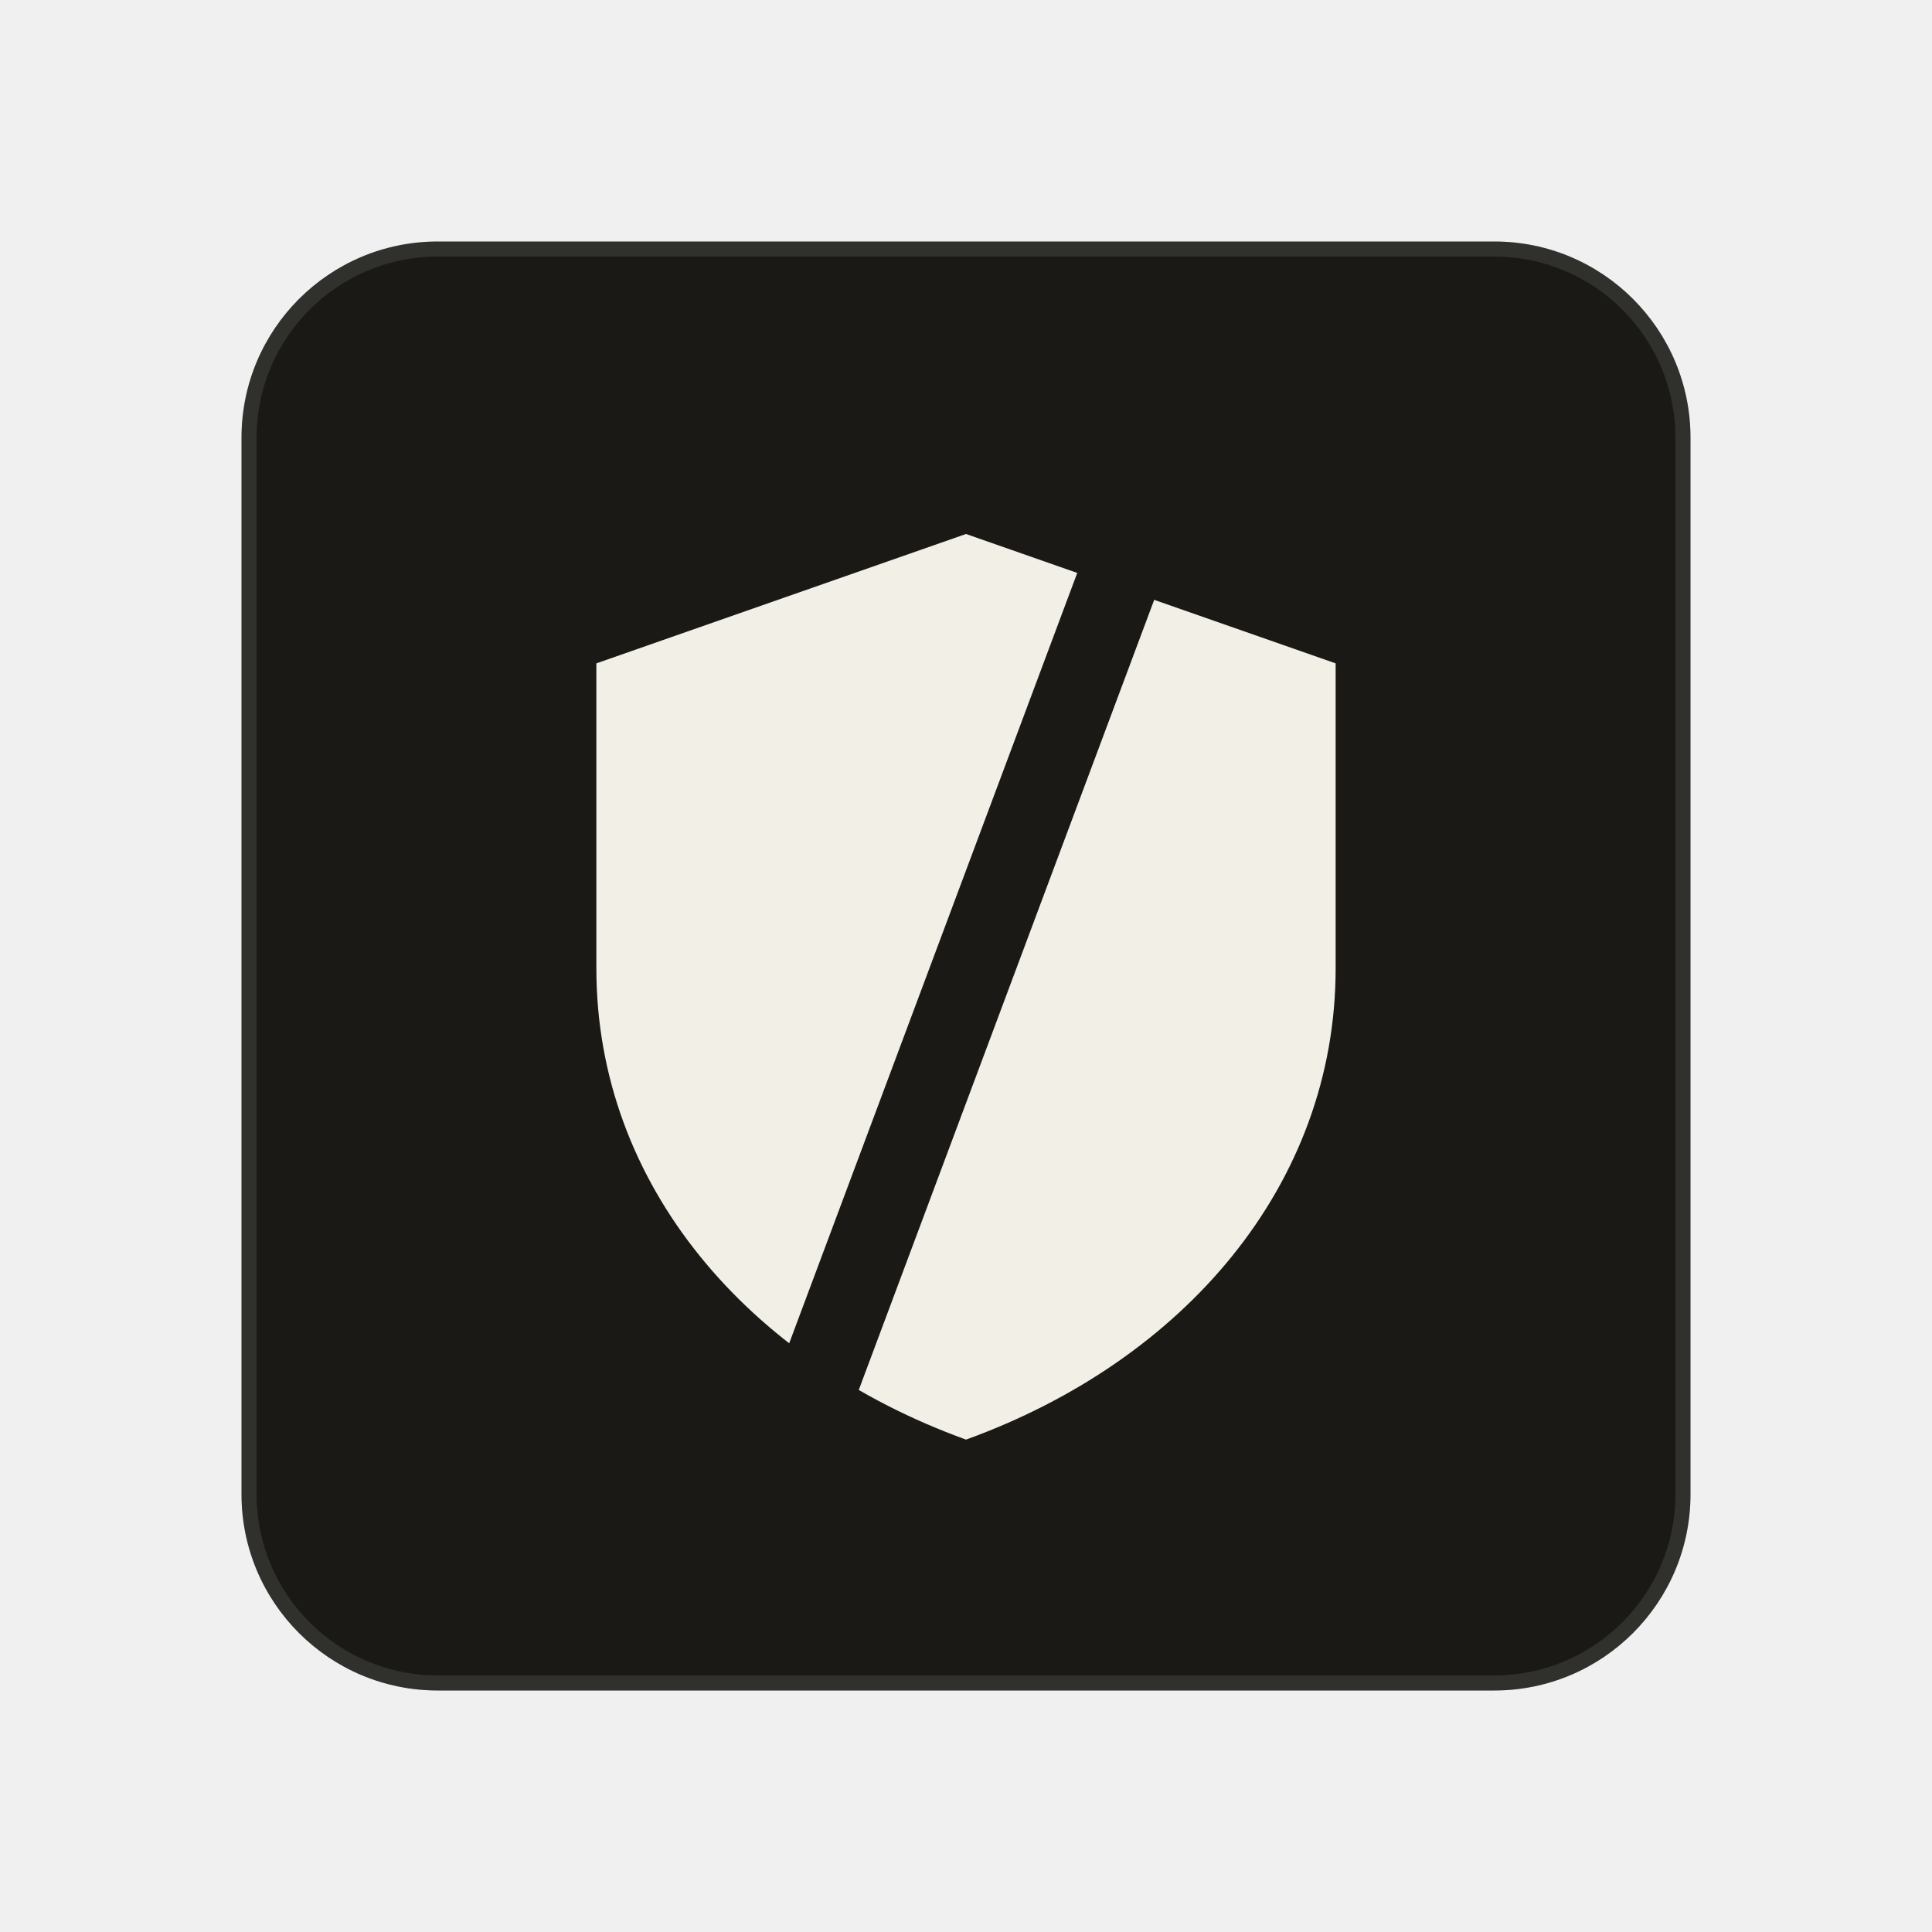
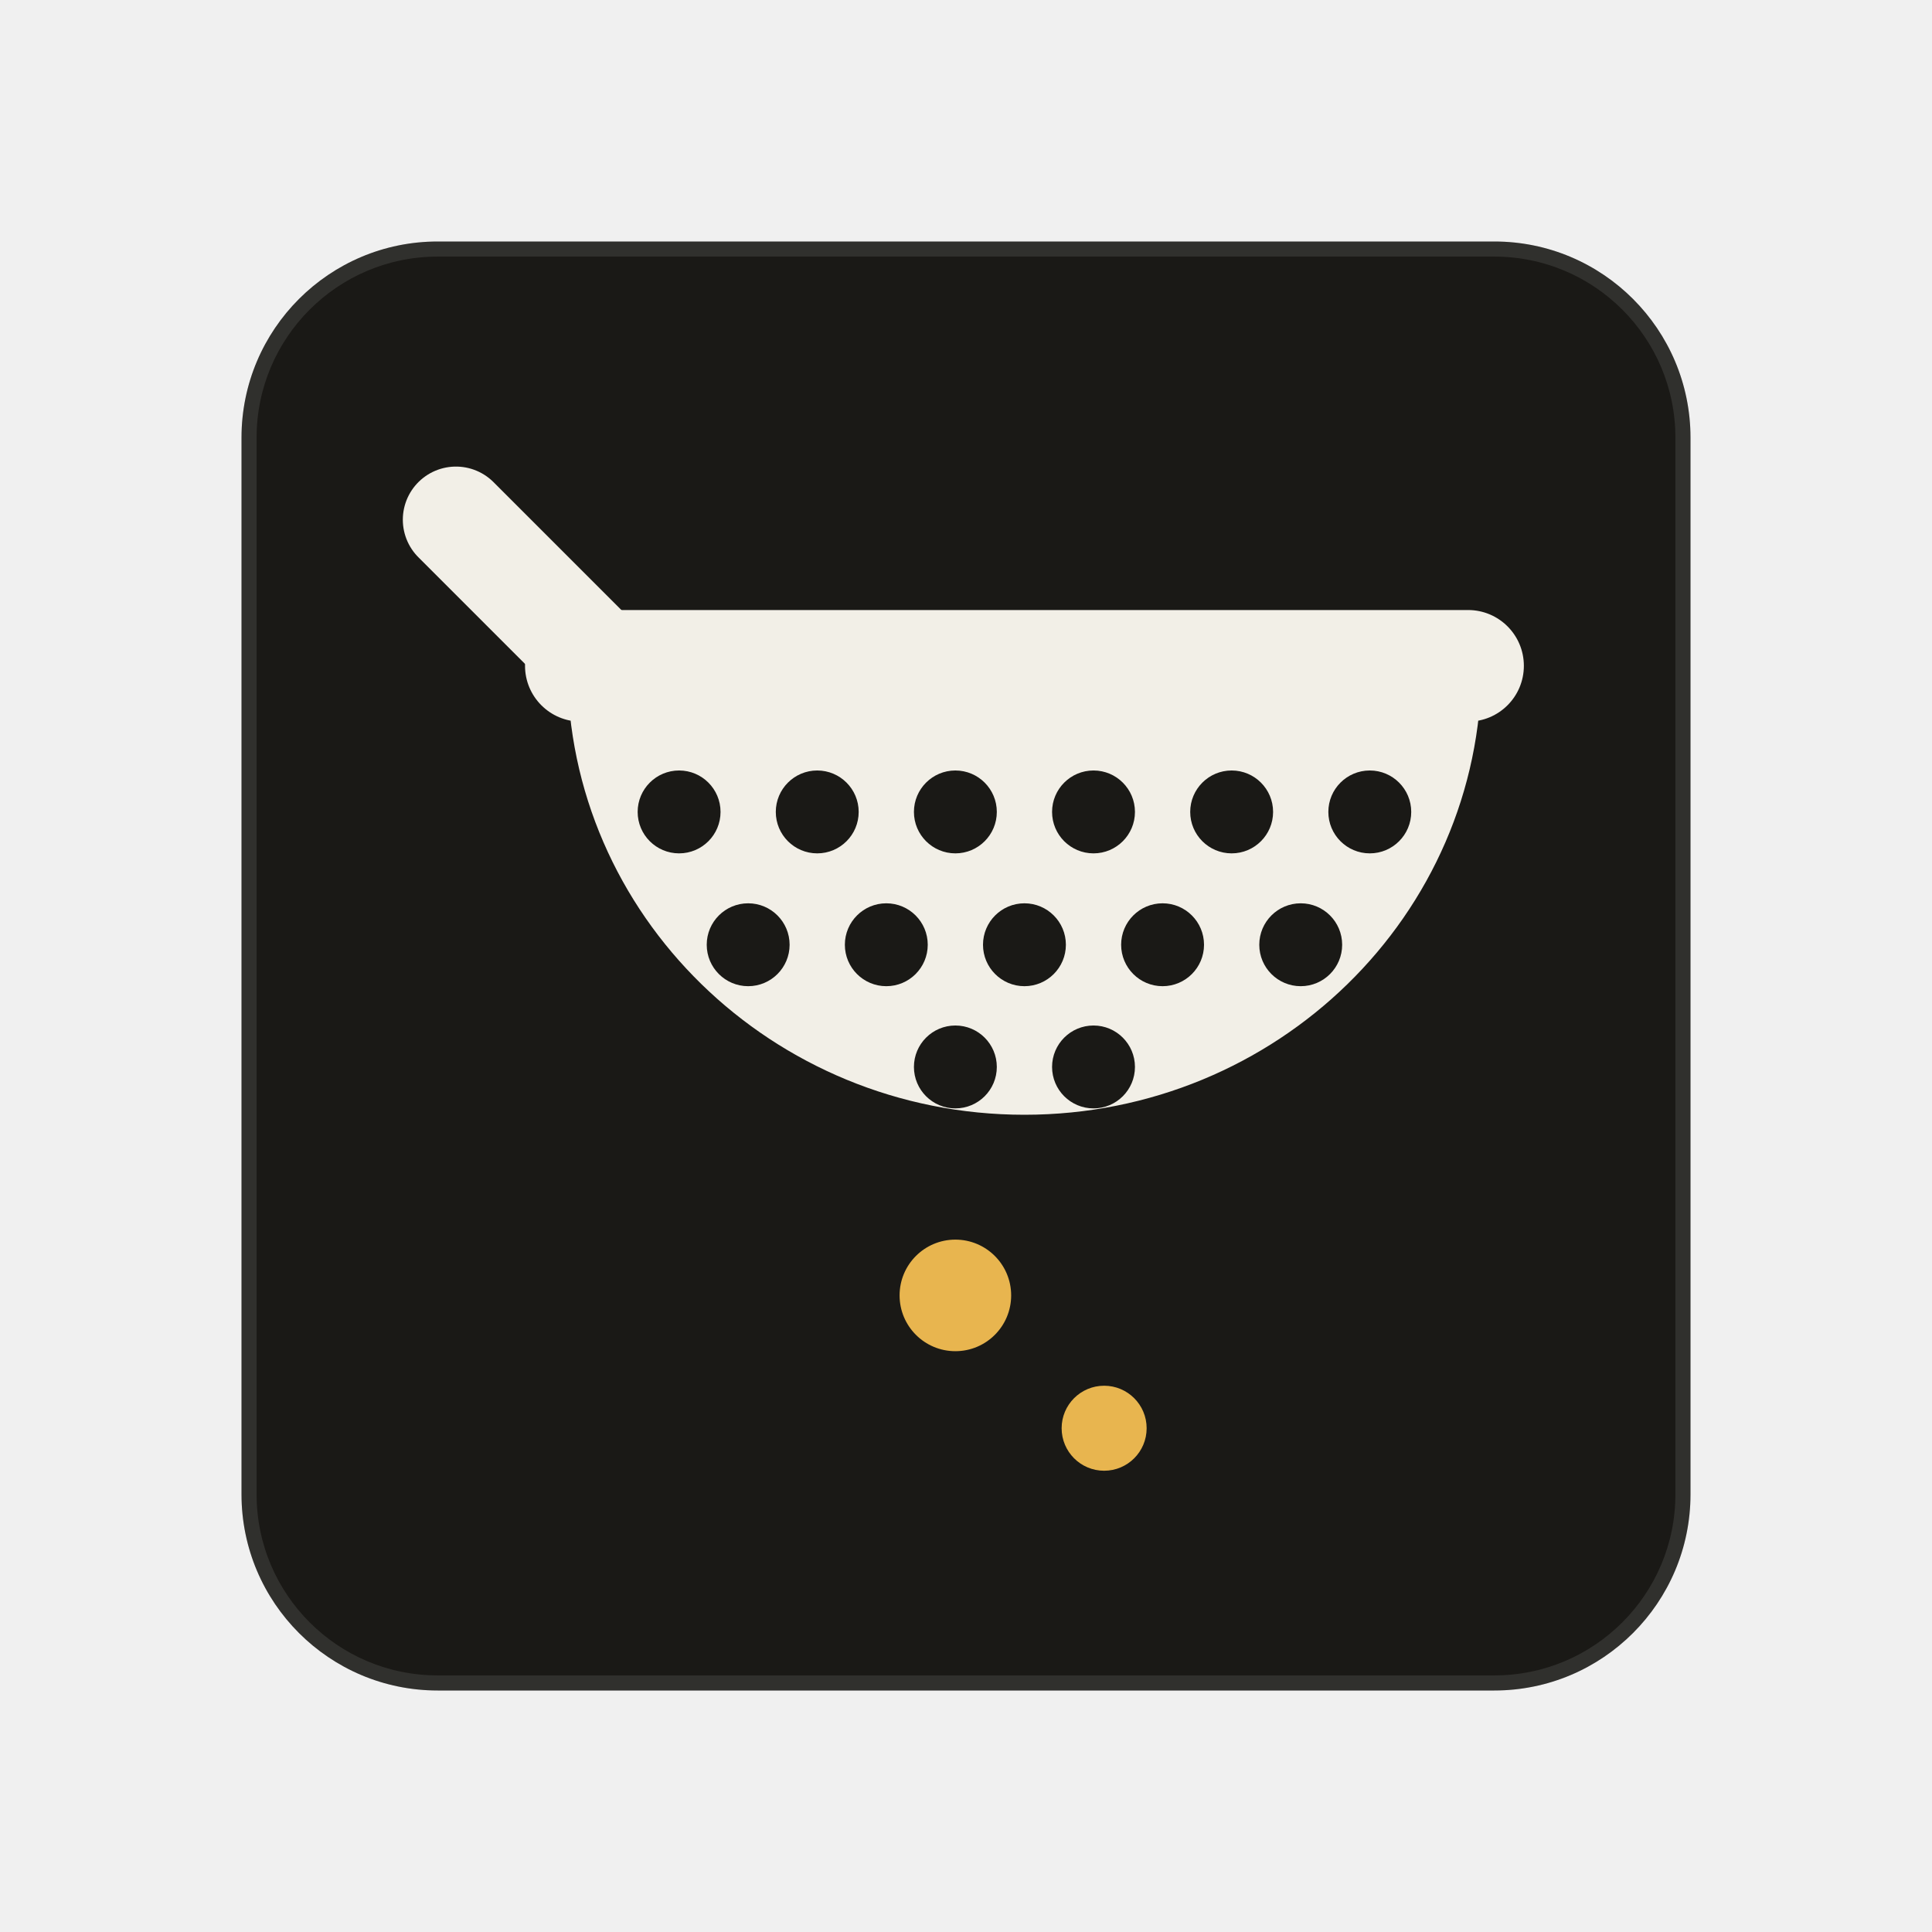
<svg xmlns="http://www.w3.org/2000/svg" width="128" height="128" viewBox="0 0 128 128">
-   <defs>
-     <mask id="cut" maskUnits="userSpaceOnUse" x="-4" y="-4" width="32" height="32">
-       <rect x="-4" y="-4" width="32" height="32" fill="#fff" />
-       <path d="M16.3 0.5 7.7 23.5" stroke="#000" stroke-width="1.764" />
-     </mask>
-   </defs>
  <rect x="16" y="16" width="96" height="96" rx="13" fill="#1a1916" />
  <rect x="16.5" y="16.5" width="95" height="95" rx="12.5" fill="none" stroke="#ffffff" stroke-opacity="0.1" />
-   <g transform="translate(64 65.378) scale(3.0612) translate(-12 -12)">
-     <path d="M12 2.2 20 5v6.6c0 4.7-3.3 8.5-8 10.2-4.7-1.7-8-5.5-8-10.2V5z" fill="#f2efe7" mask="url(#cut)" />
+   <g transform="translate(21.76 21.76) scale(3.52)">
+     <path fill="#f2efe7" d="M4.75 5.3H21.45a1.05 1.05 0 0 1 0 2.1H4.75a1.05 1.05 0 0 1 0 -2.1zM4.5 6.4H21.7A8.6 8.4 0 0 1 4.5 6.4ZM5.82 9.1a0.78 0.78 0 1 0 1.56 0a0.78 0.78 0 1 0 -1.56 0zM8.42 9.1a0.78 0.78 0 1 0 1.56 0a0.78 0.78 0 1 0 -1.56 0zM11.02 9.1a0.78 0.78 0 1 0 1.56 0a0.78 0.78 0 1 0 -1.56 0zM13.62 9.1a0.78 0.78 0 1 0 1.56 0a0.78 0.78 0 1 0 -1.56 0zM16.22 9.1a0.78 0.78 0 1 0 1.56 0a0.78 0.78 0 1 0 -1.56 0zM18.82 9.1a0.78 0.78 0 1 0 1.56 0a0.78 0.78 0 1 0 -1.56 0zM7.12 11.6a0.78 0.78 0 1 0 1.56 0a0.78 0.78 0 1 0 -1.56 0zM9.72 11.6a0.78 0.78 0 1 0 1.56 0a0.78 0.78 0 1 0 -1.56 0zM12.32 11.6a0.78 0.78 0 1 0 1.56 0a0.78 0.78 0 1 0 -1.56 0zM14.92 11.6a0.78 0.78 0 1 0 1.56 0a0.78 0.78 0 1 0 -1.56 0zM17.52 11.6a0.78 0.78 0 1 0 1.56 0a0.78 0.78 0 1 0 -1.56 0zM11.02 13.9a0.78 0.78 0 1 0 1.56 0a0.78 0.78 0 1 0 -1.56 0zM13.62 13.9a0.78 0.78 0 1 0 1.56 0a0.78 0.78 0 1 0 -1.56 0z" />
+     <path d="M5.1 6.3 2.4 3.6" fill="none" stroke="#f2efe7" stroke-width="2" stroke-linecap="round" />
+     <path fill="#e8b54f" d="M10.75 18.2a1.05 1.05 0 1 0 2.1 0a1.05 1.05 0 1 0 -2.1 0zM13.8 20.7a0.8 0.8 0 1 0 1.6 0a0.8 0.8 0 1 0 -1.6 0z" />
  </g>
</svg>
